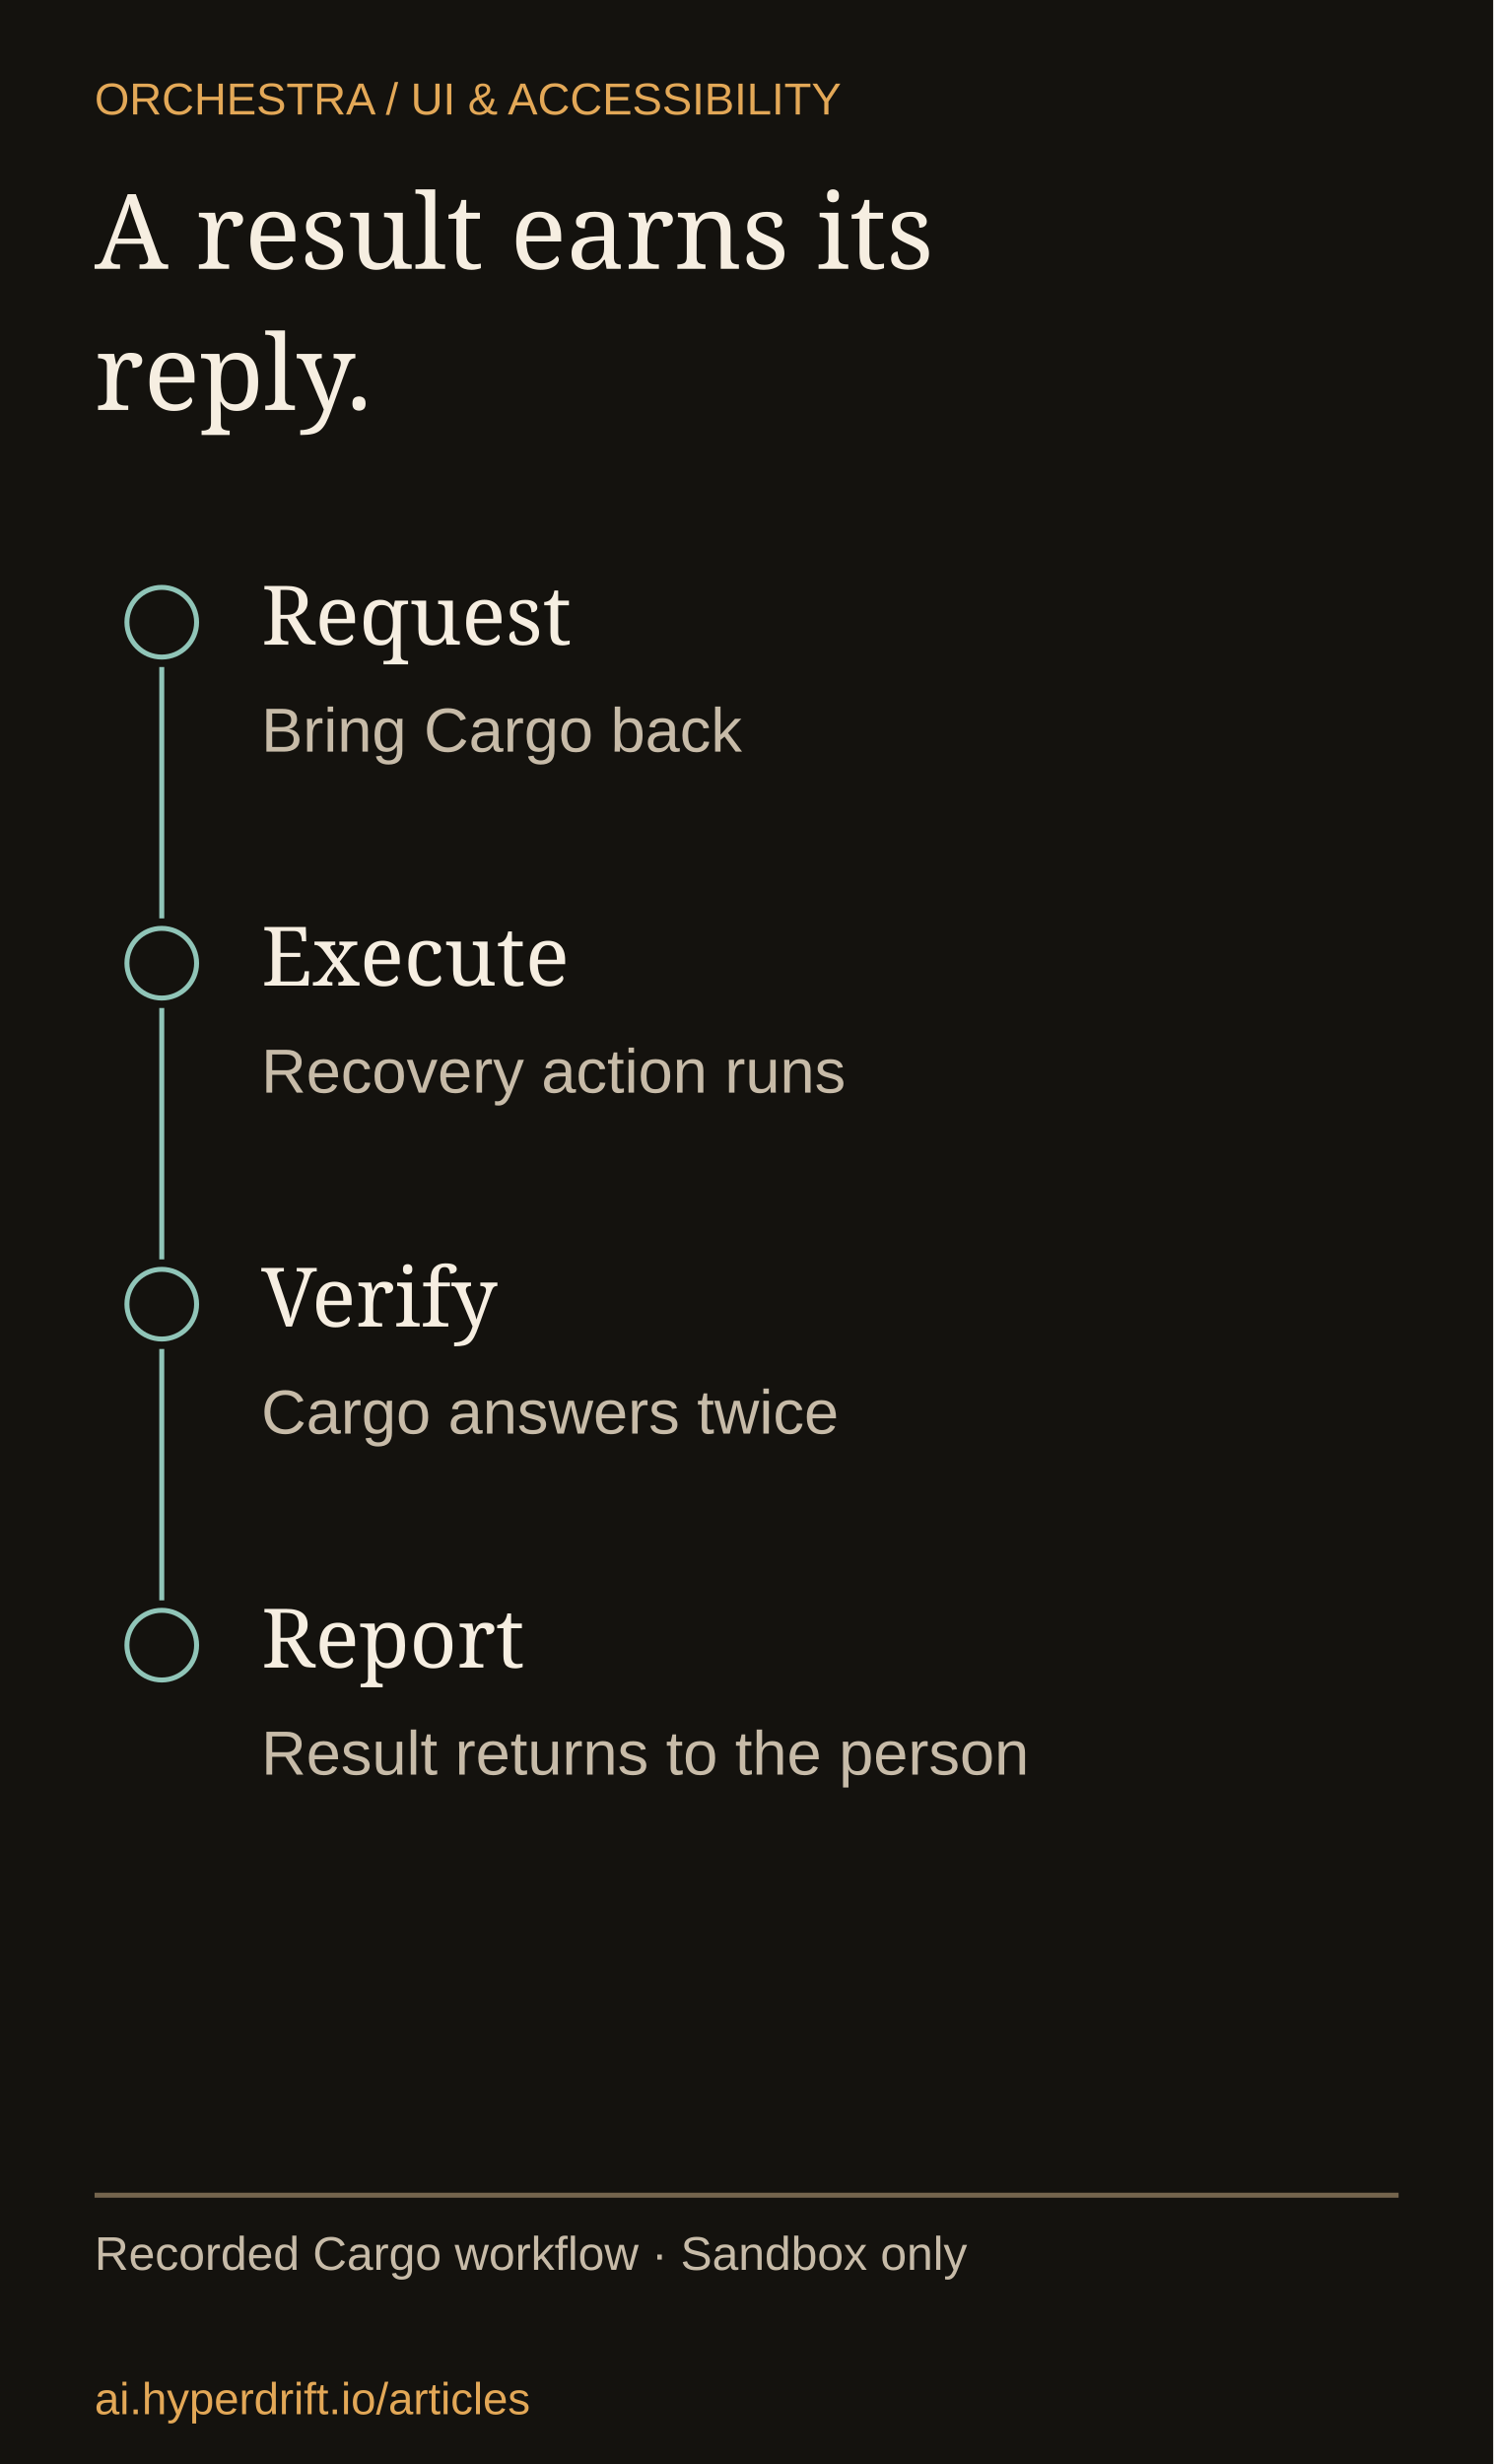
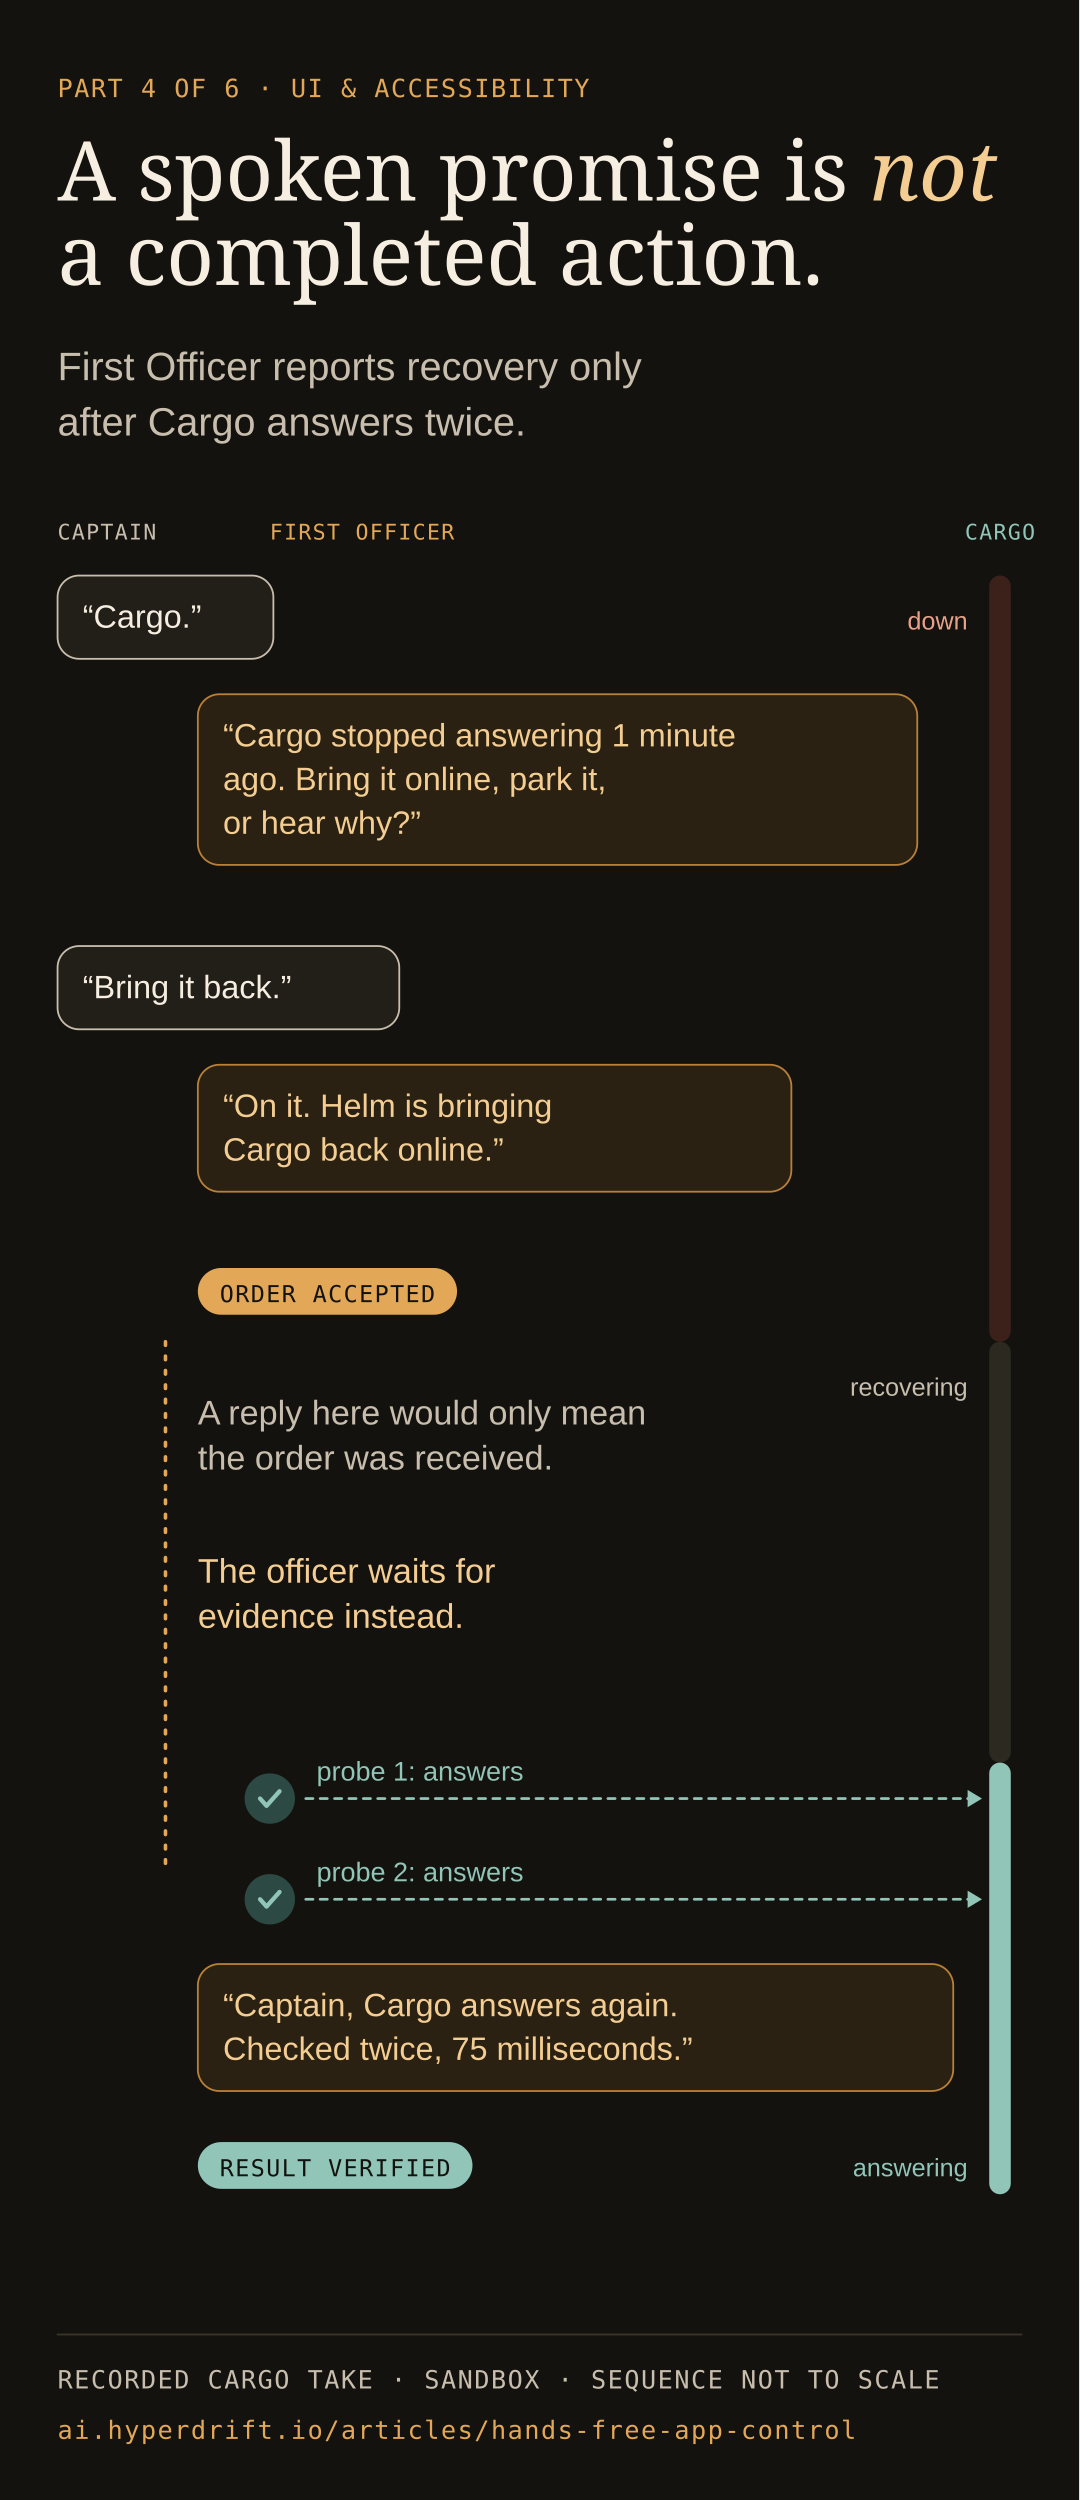
- <svg xmlns="http://www.w3.org/2000/svg" width="600" height="990" viewBox="0 0 600 990" role="img">
-   <rect width="600" height="990" fill="#14120e" />
-   <text x="38" y="46" fill="#e3a857" font-size="18" text-anchor="start" font-family="Arial,sans-serif">ORCHESTRA / UI &amp; ACCESSIBILITY</text>
-   <text x="38" y="108.0" fill="#f6eee1" font-size="42" text-anchor="start" font-family="Georgia,serif">A result earns its</text>
-   <text x="38" y="164.7" fill="#f6eee1" font-size="42" text-anchor="start" font-family="Georgia,serif">reply.</text>
-   <path d="M65 268L65 369" fill="none" stroke="#90c5b8" stroke-width="2" />
-   <circle cx="65" cy="250" r="14" stroke="#90c5b8" stroke-width="2" fill="#14120e" />
-   <text x="105" y="259" fill="#f6eee1" font-size="33" text-anchor="start" font-family="Georgia,serif">Request</text>
-   <text x="105" y="302.0" fill="#c7bba8" font-size="25" text-anchor="start" font-family="Arial,sans-serif">Bring Cargo back</text>
-   <path d="M65 405L65 506" fill="none" stroke="#90c5b8" stroke-width="2" />
-   <circle cx="65" cy="387" r="14" stroke="#90c5b8" stroke-width="2" fill="#14120e" />
-   <text x="105" y="396" fill="#f6eee1" font-size="33" text-anchor="start" font-family="Georgia,serif">Execute</text>
-   <text x="105" y="439.0" fill="#c7bba8" font-size="25" text-anchor="start" font-family="Arial,sans-serif">Recovery action runs</text>
-   <path d="M65 542L65 643" fill="none" stroke="#90c5b8" stroke-width="2" />
-   <circle cx="65" cy="524" r="14" stroke="#90c5b8" stroke-width="2" fill="#14120e" />
-   <text x="105" y="533" fill="#f6eee1" font-size="33" text-anchor="start" font-family="Georgia,serif">Verify</text>
-   <text x="105" y="576.0" fill="#c7bba8" font-size="25" text-anchor="start" font-family="Arial,sans-serif">Cargo answers twice</text>
-   <circle cx="65" cy="661" r="14" stroke="#90c5b8" stroke-width="2" fill="#14120e" />
-   <text x="105" y="670" fill="#f6eee1" font-size="33" text-anchor="start" font-family="Georgia,serif">Report</text>
-   <text x="105" y="713.0" fill="#c7bba8" font-size="25" text-anchor="start" font-family="Arial,sans-serif">Result returns to the person</text>
-   <path d="M38 882L562 882" fill="none" stroke="#75654d" stroke-width="2" />
-   <text x="38" y="912.0" fill="#c7bba8" font-size="19" text-anchor="start" font-family="Arial,sans-serif">Recorded Cargo workflow · Sandbox only</text>
-   <text x="38" y="970" fill="#e3a857" font-size="18" text-anchor="start" font-family="Arial,sans-serif">ai.hyperdrift.io/articles</text>
+ <svg xmlns="http://www.w3.org/2000/svg" width="600" height="1390" viewBox="0 0 600 1390" role="img" aria-labelledby="cargo-m-title cargo-m-desc">
+   <style>.x-d{font-family:'Cormorant Garamond',Georgia,serif;font-weight:500}.x-i{font-family:'Cormorant Garamond',Georgia,serif;font-weight:500;font-style:italic}.x-s{font-family:'IBM Plex Sans','Helvetica Neue',Arial,sans-serif}.x-m{font-family:'IBM Plex Mono',Menlo,monospace;letter-spacing:.06em}</style>
+   <rect width="600" height="1390" fill="#14120e" />
+   <text x="32" y="54" class="x-m" font-size="14" fill="#e3a857" text-anchor="start">PART 4 OF 6 · UI &amp; ACCESSIBILITY</text>
+   <text x="32" y="111.5" class="x-d" font-size="46" fill="#f6eee1" text-anchor="start">A spoken promise is <tspan fill="#f4cd92" class="x-i">not</tspan>
+   </text>
+   <text x="32" y="158.42" class="x-d" font-size="46" fill="#f6eee1" text-anchor="start">a completed action.</text>
+   <text x="32" y="211.34" class="x-s" font-size="22" fill="#c8beae" text-anchor="start">First Officer reports recovery only</text>
+   <text x="32" y="242.14" class="x-s" font-size="22" fill="#c8beae" text-anchor="start">after Cargo answers twice.</text>
+   <text x="32" y="300" class="x-m" font-size="12" fill="#c8beae" text-anchor="start">CAPTAIN</text>
+   <text x="150" y="300" class="x-m" font-size="12" fill="#e3a857" text-anchor="start">FIRST OFFICER</text>
+   <text x="556" y="300" class="x-m" font-size="12" fill="#90c5b8" text-anchor="middle">CARGO</text>
+   <rect x="550" y="320" width="12" height="426" rx="6" fill="#3b211a" />
+   <rect x="550" y="746" width="12" height="234" rx="6" fill="#2c2a20" />
+   <rect x="550" y="980" width="12" height="240" rx="6" fill="#90c5b8" />
+   <text x="538" y="350" class="x-s" font-size="14" fill="#e8a18a" text-anchor="end">down</text>
+   <text x="538" y="776" class="x-s" font-size="14" fill="#c8beae" text-anchor="end">recovering</text>
+   <text x="538" y="1210" class="x-s" font-size="14" fill="#90c5b8" text-anchor="end">answering</text>
+   <rect x="32" y="320" width="120" height="46.3" rx="12" fill="#221e18" stroke="#c8beae" stroke-width="1" />
+   <text x="46" y="349" class="x-s" font-size="18" fill="#f6eee1" text-anchor="start">“Cargo.”</text>
+   <rect x="110" y="386" width="400" height="94.9" rx="12" fill="#2a2112" stroke="#b98038" stroke-width="1" />
+   <text x="124" y="415" class="x-s" font-size="18" fill="#f4cd92" text-anchor="start">“Cargo stopped answering 1 minute</text>
+   <text x="124" y="439.3" class="x-s" font-size="18" fill="#f4cd92" text-anchor="start">ago. Bring it online, park it,</text>
+   <text x="124" y="463.6" class="x-s" font-size="18" fill="#f4cd92" text-anchor="start">or hear why?”</text>
+   <rect x="32" y="526" width="190" height="46.3" rx="12" fill="#221e18" stroke="#c8beae" stroke-width="1" />
+   <text x="46" y="555" class="x-s" font-size="18" fill="#f6eee1" text-anchor="start">“Bring it back.”</text>
+   <rect x="110" y="592" width="330" height="70.6" rx="12" fill="#2a2112" stroke="#b98038" stroke-width="1" />
+   <text x="124" y="621" class="x-s" font-size="18" fill="#f4cd92" text-anchor="start">“On it. Helm is bringing</text>
+   <text x="124" y="645.3" class="x-s" font-size="18" fill="#f4cd92" text-anchor="start">Cargo back online.”</text>
+   <rect x="110" y="705" width="144.12" height="26" rx="13.0" fill="#e3a857" />
+   <text x="182.06" y="724" class="x-m" font-size="13" fill="#14120e" text-anchor="middle">ORDER ACCEPTED</text>
+   <path d="M92 746L92 1040" fill="none" stroke="#e3a857" stroke-width="2" stroke-linecap="round" stroke-linejoin="round" stroke-dasharray="2 6" />
+   <text x="110" y="792" class="x-s" font-size="19" fill="#c8beae" text-anchor="start">A reply here would only mean</text>
+   <text x="110" y="817.08" class="x-s" font-size="19" fill="#c8beae" text-anchor="start">the order was received.</text>
+   <text x="110" y="880" class="x-s" font-size="19" fill="#f4cd92" text-anchor="start">The officer waits for</text>
+   <text x="110" y="905.08" class="x-s" font-size="19" fill="#f4cd92" text-anchor="start">evidence instead.</text>
+   <path d="M170 1000L542 1000" fill="none" stroke="#90c5b8" stroke-width="1.5" stroke-linecap="round" stroke-linejoin="round" stroke-dasharray="4 4" />
+   <polygon points="546,1000 538,995.2 538,1004.8" fill="#90c5b8" />
+   <circle cx="150" cy="1000" r="14" fill="#2c4a43" />
+   <path d="M144.6 1000l3.6 4.05l7.2 -8.1" fill="none" stroke="#90c5b8" stroke-width="2.4" stroke-linecap="round" stroke-linejoin="round" />
+   <text x="176" y="990" class="x-s" font-size="15" fill="#90c5b8" text-anchor="start">probe 1: answers</text>
+   <path d="M170 1056L542 1056" fill="none" stroke="#90c5b8" stroke-width="1.5" stroke-linecap="round" stroke-linejoin="round" stroke-dasharray="4 4" />
+   <polygon points="546,1056 538,1051.2 538,1060.8" fill="#90c5b8" />
+   <circle cx="150" cy="1056" r="14" fill="#2c4a43" />
+   <path d="M144.6 1056l3.6 4.05l7.2 -8.1" fill="none" stroke="#90c5b8" stroke-width="2.4" stroke-linecap="round" stroke-linejoin="round" />
+   <text x="176" y="1046" class="x-s" font-size="15" fill="#90c5b8" text-anchor="start">probe 2: answers</text>
+   <rect x="110" y="1092" width="420" height="70.6" rx="12" fill="#2a2112" stroke="#b98038" stroke-width="1" />
+   <text x="124" y="1121" class="x-s" font-size="18" fill="#f4cd92" text-anchor="start">“Captain, Cargo answers again.</text>
+   <text x="124" y="1145.3" class="x-s" font-size="18" fill="#f4cd92" text-anchor="start">Checked twice, 75 milliseconds.”</text>
+   <rect x="110" y="1191" width="152.7" height="26" rx="13.0" fill="#90c5b8" />
+   <text x="186.35" y="1210" class="x-m" font-size="13" fill="#14120e" text-anchor="middle">RESULT VERIFIED</text>
+   <path d="M32 1298L568 1298" fill="none" stroke="#3a342b" stroke-width="1" stroke-linecap="round" stroke-linejoin="round" />
+   <text x="32" y="1328" class="x-m" font-size="14" fill="#c8beae" text-anchor="start">RECORDED CARGO TAKE · SANDBOX · SEQUENCE NOT TO SCALE</text>
+   <text x="32" y="1356" class="x-m" font-size="14" fill="#e3a857" text-anchor="start">ai.hyperdrift.io/articles/hands-free-app-control</text>
</svg>
